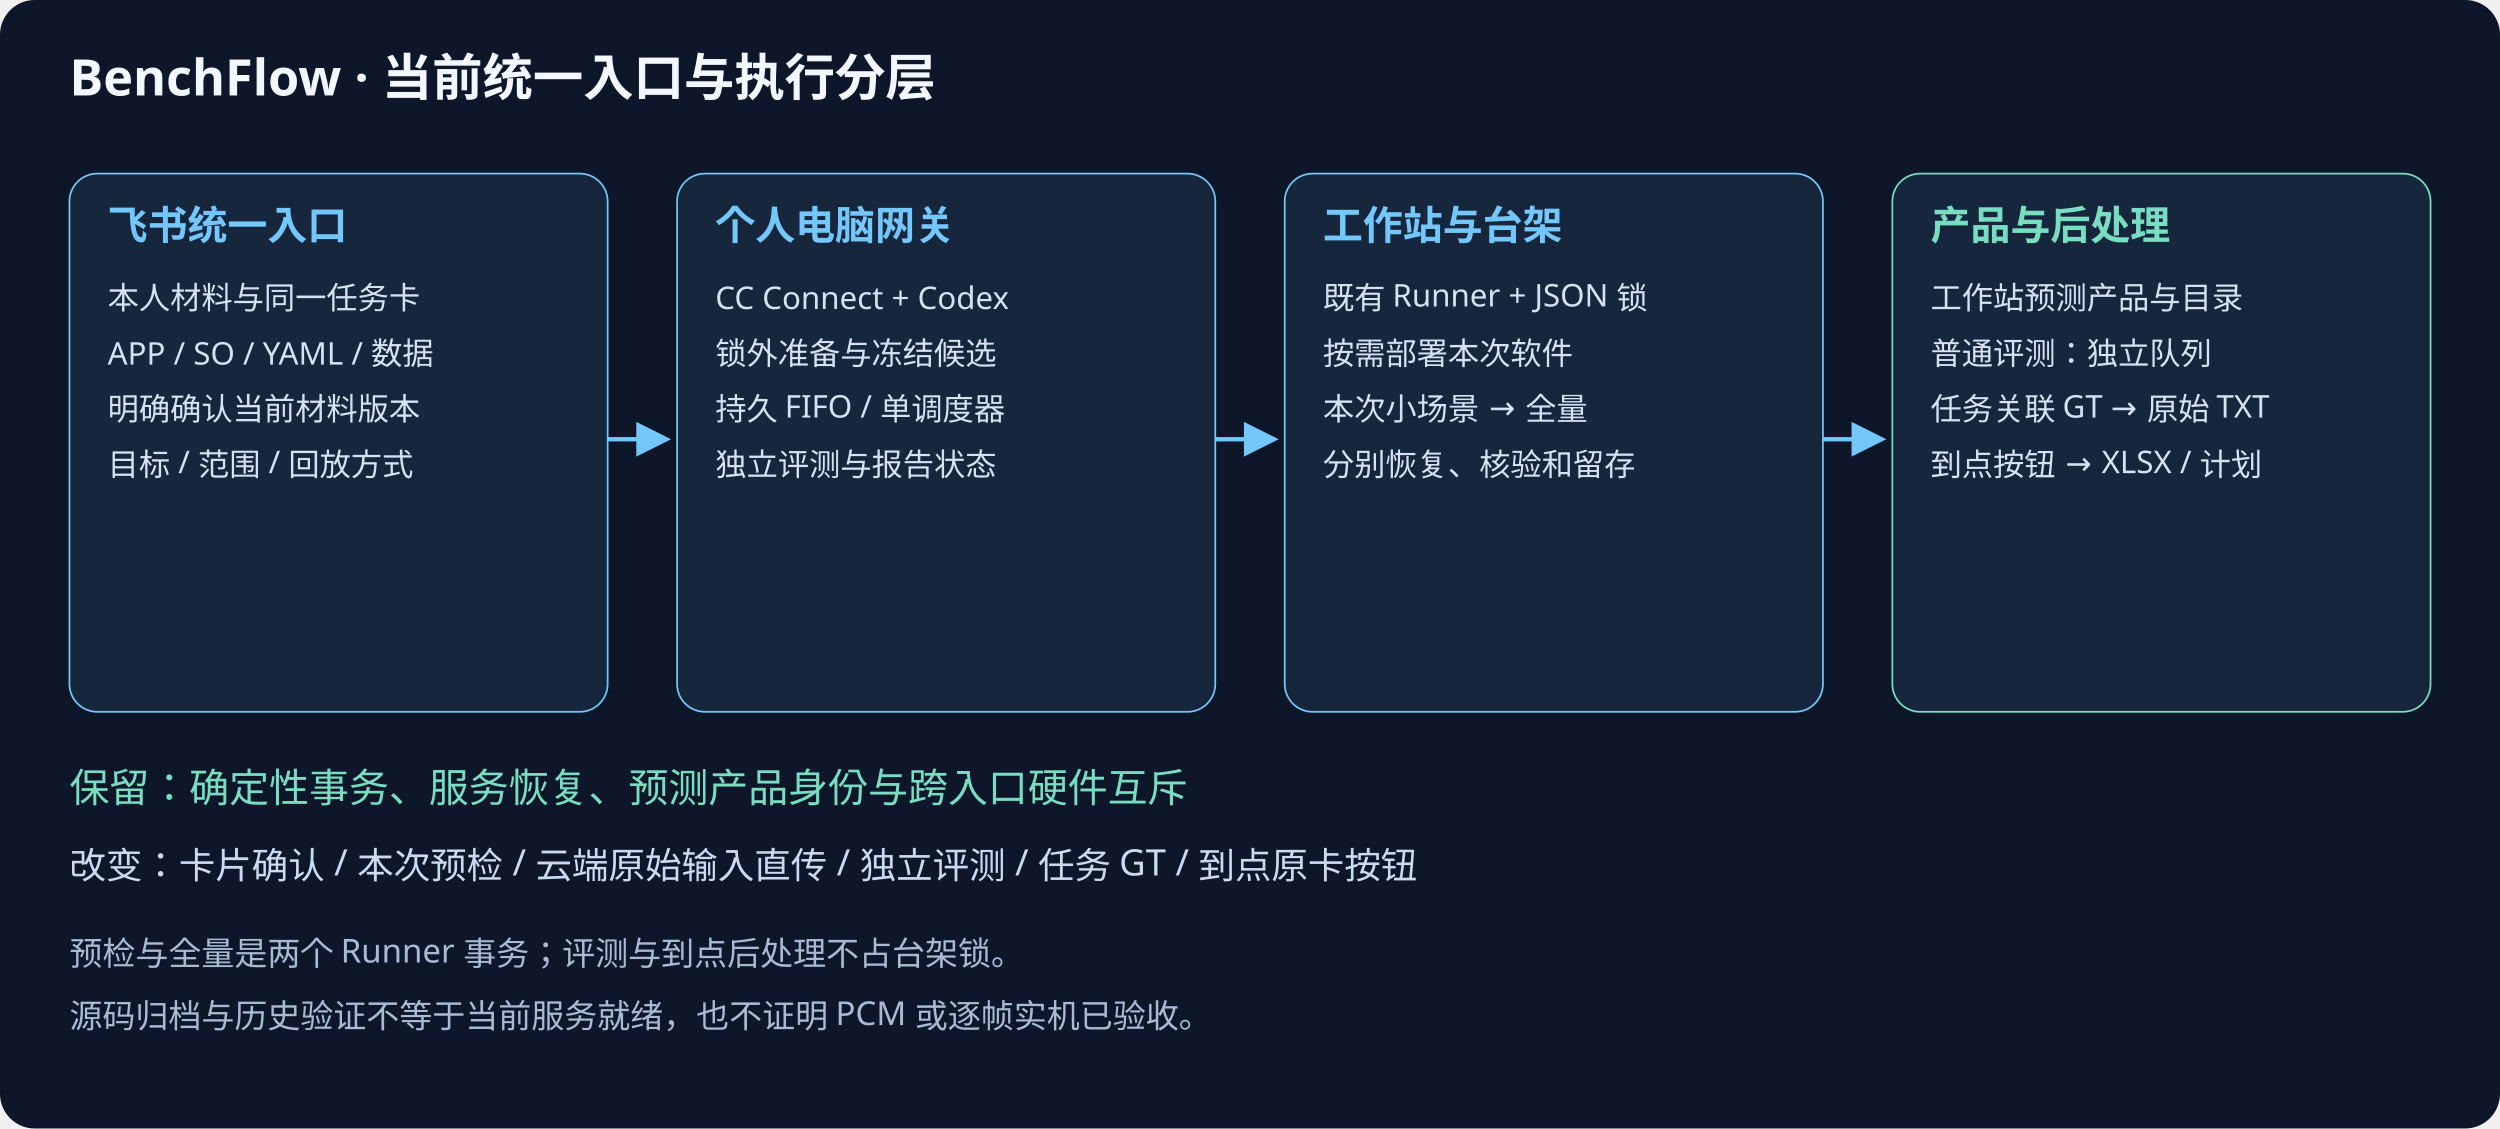
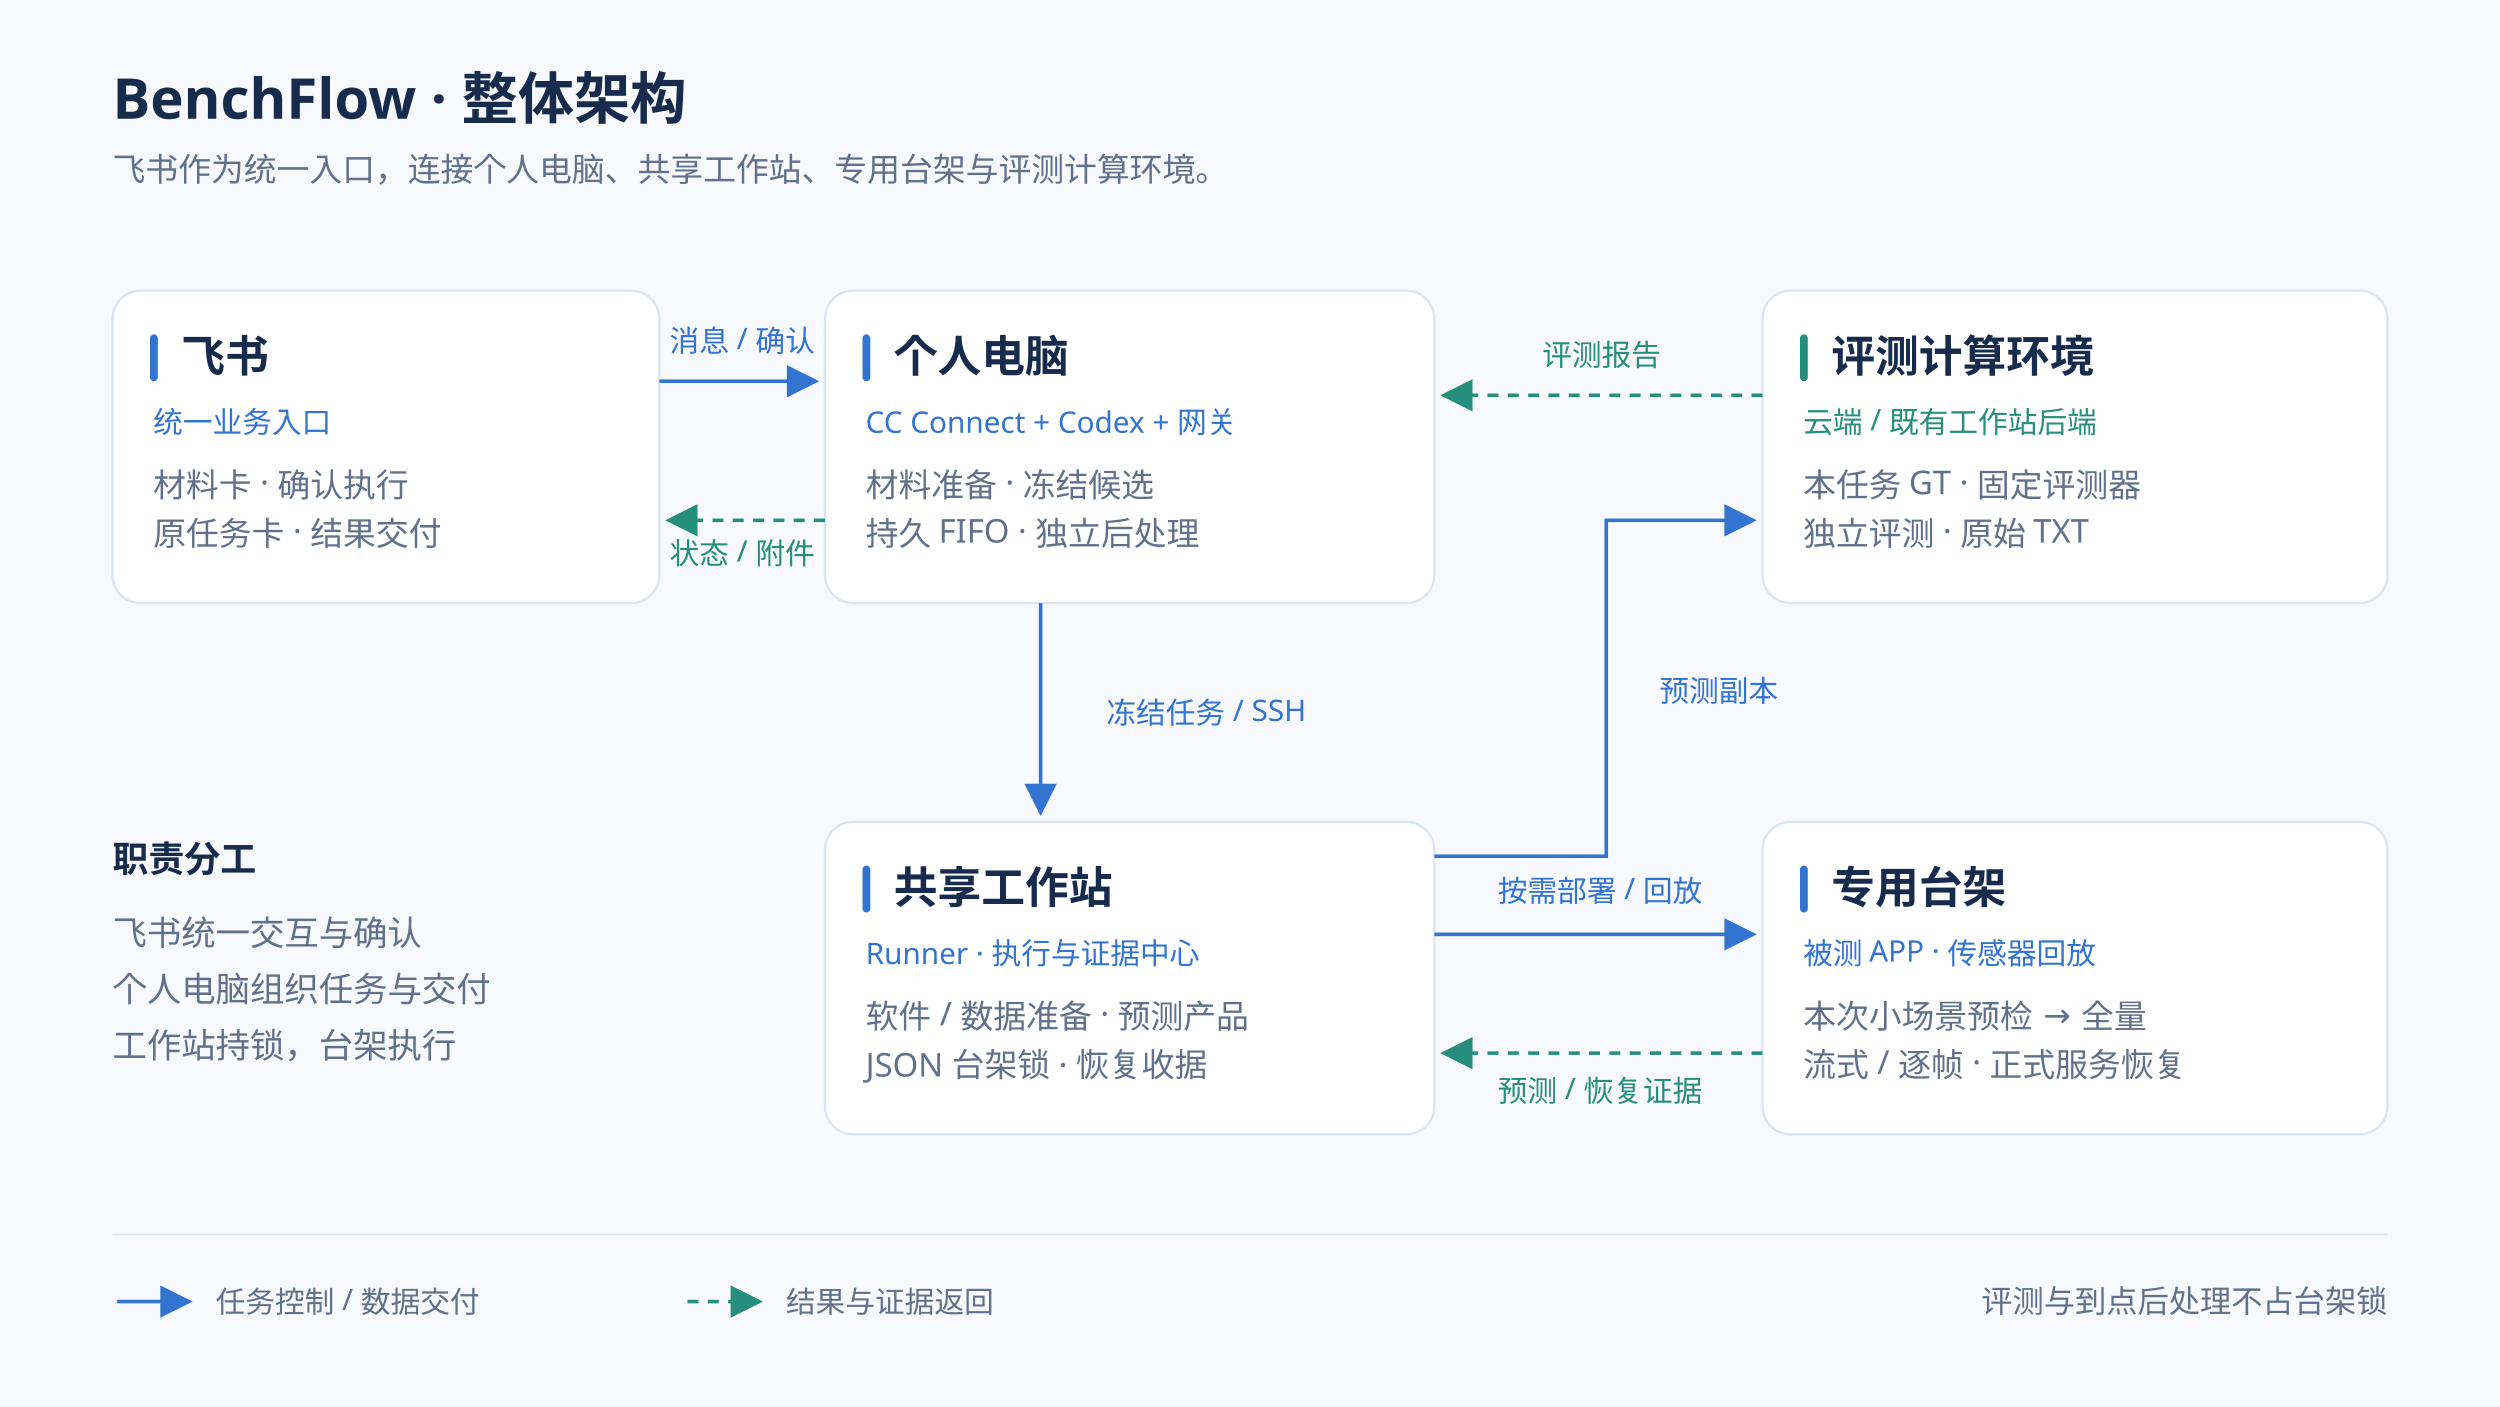
- <svg xmlns="http://www.w3.org/2000/svg" width="1440" height="650" viewBox="0 0 1440 650" role="img" aria-labelledby="title desc">
+ <svg xmlns="http://www.w3.org/2000/svg" width="1600" height="900" viewBox="0 0 1600 900" role="img" aria-labelledby="title desc">
  <defs>
-     <marker id="arrow" markerWidth="8" markerHeight="8" refX="7" refY="4" orient="auto">
-       <path d="M0 0L8 4L0 8" fill="#74c7fa" />
+     <marker id="blue" markerWidth="9" markerHeight="9" refX="8" refY="4.5" orient="auto">
+       <path d="M0 0L9 4.5L0 9" fill="#3274cf" />
+     </marker>
+     <marker id="green" markerWidth="9" markerHeight="9" refX="8" refY="4.5" orient="auto">
+       <path d="M0 0L9 4.5L0 9" fill="#268e7c" />
    </marker>
  </defs>
-   <rect width="1440" height="650" rx="20" fill="#0d1729" />
+   <rect width="1600" height="900" fill="#f7f9fc" />
  <g font-family="Segoe UI,Microsoft YaHei,sans-serif">
-     <text x="40" y="55" font-size="29" font-weight="700" fill="#f3f7ff">BenchFlow · 当前统一入口与执行分层</text>
-     <rect x="40" y="100" width="310" height="310" rx="16" fill="#16263c" stroke="#74c7fa" />
-     <text x="62" y="138" fill="#74c7fa" font-size="23" font-weight="700">飞书统一入口</text>
-     <text x="62" y="178" fill="#d4e2f3" font-size="18">本人材料与同一任务卡</text>
-     <text x="62" y="210" fill="#d4e2f3" font-size="18">APP / SO / YAML / 数据</text>
-     <text x="62" y="242" fill="#d4e2f3" font-size="18">明确确认当前材料版本</text>
-     <text x="62" y="274" fill="#d4e2f3" font-size="18">目标 / 范围 / 回放方式</text>
-     <rect x="390" y="100" width="310" height="310" rx="16" fill="#16263c" stroke="#74c7fa" />
-     <text x="412" y="138" fill="#74c7fa" font-size="23" font-weight="700">个人电脑网关</text>
-     <text x="412" y="178" fill="#d4e2f3" font-size="18">CC Connect + Codex</text>
-     <text x="412" y="210" fill="#d4e2f3" font-size="18">锁外准备与冻结候选</text>
-     <text x="412" y="242" fill="#d4e2f3" font-size="18">持久 FIFO / 单调度器</text>
-     <text x="412" y="274" fill="#d4e2f3" font-size="18">独立评测与报告状态</text>
-     <rect x="740" y="100" width="310" height="310" rx="16" fill="#16263c" stroke="#74c7fa" />
-     <text x="762" y="138" fill="#74c7fa" font-size="23" font-weight="700">工作站与台架</text>
-     <text x="762" y="178" fill="#d4e2f3" font-size="18">既有 Runner + JSON 锁</text>
-     <text x="762" y="210" fill="#d4e2f3" font-size="18">按需部署本次软件</text>
-     <text x="762" y="242" fill="#d4e2f3" font-size="18">本次小场景 → 全量</text>
-     <text x="762" y="274" fill="#d4e2f3" font-size="18">分别恢复、核验和留存</text>
-     <rect x="1090" y="100" width="310" height="310" rx="16" fill="#16263c" stroke="#79dec1" />
-     <text x="1112" y="138" fill="#79dec1" font-size="23" font-weight="700">产品与后处理</text>
-     <text x="1112" y="178" fill="#d4e2f3" font-size="18">工作站预测产品与目录</text>
-     <text x="1112" y="210" fill="#d4e2f3" font-size="18">普通评测：独立队列</text>
-     <text x="1112" y="242" fill="#d4e2f3" font-size="18">任务关联 GT → 原始 TXT</text>
-     <text x="1112" y="274" fill="#d4e2f3" font-size="18">到点按钮 → XLSX / 计划</text>
-     <path d="M350 253L384 253" fill="none" stroke="#74c7fa" stroke-width="2.5" marker-end="url(#arrow)" />
-     <path d="M700 253L734 253" fill="none" stroke="#74c7fa" stroke-width="2.5" marker-end="url(#arrow)" />
-     <path d="M1050 253L1084 253" fill="none" stroke="#74c7fa" stroke-width="2.5" marker-end="url(#arrow)" />
-     <text x="40" y="462" font-size="23" fill="#79dec1">保留：确定性事务、服务恢复、预测产品身份与跨入口硬件互斥</text>
-     <text x="40" y="506" font-size="21" fill="#cbdaf1">改变：卡片确认 / 本次预检 / 云端原始输入直传 / 独立评测 / 任务 GT / 到点原卡按钮</text>
-     <text x="40" y="556" font-size="19" fill="#a9bbd3">预检与全量是两个 Runner 事务；评测与到点后处理不占台架锁。</text>
-     <text x="40" y="592" font-size="19" fill="#a9bbd3">源码归档与历史验证不等于当前服务就绪，也不证明 PCM 或逐帧实机已验收。</text>
+     <text x="72" y="76" font-size="36" fill="#172b4d" font-weight="700" text-anchor="start">BenchFlow · 整体架构</text>
+     <text x="72" y="116" font-size="21" fill="#61718b" font-weight="400" text-anchor="start">飞书作为统一入口，连接个人电脑、共享工作站、专用台架与评测计算环境。</text>
+     <rect x="72" y="186" width="350" height="200" rx="18" fill="white" stroke="#dce4ef" stroke-width="1.5" />
+     <rect x="96" y="214" width="5" height="30" rx="2.5" fill="#3274cf" />
+     <text x="116" y="238" font-size="28" fill="#172b4d" font-weight="650" text-anchor="start">飞书</text>
+     <text x="98" y="277" font-size="19" fill="#3274cf" font-weight="400" text-anchor="start">统一业务入口</text>
+     <text x="98" y="318" font-size="21" fill="#61718b" font-weight="400" text-anchor="start">材料卡 · 确认执行</text>
+     <text x="98" y="349" font-size="21" fill="#61718b" font-weight="400" text-anchor="start">原任务卡 · 结果交付</text>
+     <rect x="528" y="186" width="390" height="200" rx="18" fill="white" stroke="#dce4ef" stroke-width="1.5" />
+     <rect x="552" y="214" width="5" height="30" rx="2.5" fill="#3274cf" />
+     <text x="572" y="238" font-size="28" fill="#172b4d" font-weight="650" text-anchor="start">个人电脑</text>
+     <text x="554" y="277" font-size="19" fill="#3274cf" font-weight="400" text-anchor="start">CC Connect + Codex + 网关</text>
+     <text x="554" y="318" font-size="21" fill="#61718b" font-weight="400" text-anchor="start">材料准备 · 冻结候选</text>
+     <text x="554" y="349" font-size="21" fill="#61718b" font-weight="400" text-anchor="start">持久 FIFO · 独立后处理</text>
+     <rect x="1128" y="186" width="400" height="200" rx="18" fill="white" stroke="#dce4ef" stroke-width="1.5" />
+     <rect x="1152" y="214" width="5" height="30" rx="2.5" fill="#268e7c" />
+     <text x="1172" y="238" font-size="28" fill="#172b4d" font-weight="650" text-anchor="start">评测计算环境</text>
+     <text x="1154" y="277" font-size="19" fill="#268e7c" font-weight="400" text-anchor="start">云端 / 既有工作站后端</text>
+     <text x="1154" y="318" font-size="21" fill="#61718b" font-weight="400" text-anchor="start">本任务 GT · 固定评测器</text>
+     <text x="1154" y="349" font-size="21" fill="#61718b" font-weight="400" text-anchor="start">独立评测 · 原始 TXT</text>
+     <rect x="528" y="526" width="390" height="200" rx="18" fill="white" stroke="#dce4ef" stroke-width="1.5" />
+     <rect x="552" y="554" width="5" height="30" rx="2.5" fill="#3274cf" />
+     <text x="572" y="578" font-size="28" fill="#172b4d" font-weight="650" text-anchor="start">共享工作站</text>
+     <text x="554" y="617" font-size="19" fill="#3274cf" font-weight="400" text-anchor="start">Runner · 执行与证据中心</text>
+     <text x="554" y="658" font-size="21" fill="#61718b" font-weight="400" text-anchor="start">软件 / 数据准备 · 预测产品</text>
+     <text x="554" y="689" font-size="21" fill="#61718b" font-weight="400" text-anchor="start">JSON 台架锁 · 恢复收据</text>
+     <rect x="1128" y="526" width="400" height="200" rx="18" fill="white" stroke="#dce4ef" stroke-width="1.5" />
+     <rect x="1152" y="554" width="5" height="30" rx="2.5" fill="#3274cf" />
+     <text x="1172" y="578" font-size="28" fill="#172b4d" font-weight="650" text-anchor="start">专用台架</text>
+     <text x="1154" y="617" font-size="19" fill="#3274cf" font-weight="400" text-anchor="start">被测 APP · 传感器回放</text>
+     <text x="1154" y="658" font-size="21" fill="#61718b" font-weight="400" text-anchor="start">本次小场景预检 → 全量</text>
+     <text x="1154" y="689" font-size="21" fill="#61718b" font-weight="400" text-anchor="start">流式 / 逐帧 · 正式服务恢复</text>
+     <path d="M422 244H522" fill="none" stroke="#3274cf" stroke-width="2.3" marker-end="url(#blue)" />
+     <text x="475" y="225" font-size="19" fill="#3274cf" font-weight="400" text-anchor="middle">消息 / 确认</text>
+     <path d="M528 333H428" fill="none" stroke="#268e7c" stroke-width="2.3" stroke-dasharray="7 6" marker-end="url(#green)" />
+     <text x="475" y="361" font-size="19" fill="#268e7c" font-weight="400" text-anchor="middle">状态 / 附件</text>
+     <path d="M666 386V520" fill="none" stroke="#3274cf" stroke-width="2.3" marker-end="url(#blue)" />
+     <text x="772" y="463" font-size="19" fill="#3274cf" font-weight="400" text-anchor="middle">冻结任务 / SSH</text>
+     <path d="M918 598H1122" fill="none" stroke="#3274cf" stroke-width="2.3" marker-end="url(#blue)" />
+     <text x="1024" y="577" font-size="19" fill="#3274cf" font-weight="400" text-anchor="middle">按需部署 / 回放</text>
+     <path d="M1128 674H924" fill="none" stroke="#268e7c" stroke-width="2.3" stroke-dasharray="7 6" marker-end="url(#green)" />
+     <text x="1024" y="705" font-size="19" fill="#268e7c" font-weight="400" text-anchor="middle">预测 / 恢复证据</text>
+     <path d="M 918 548 H 1028 V 333 H 1122" fill="none" stroke="#3274cf" stroke-width="2.3" marker-end="url(#blue)" />
+     <text x="1100" y="449" font-size="19" fill="#3274cf" font-weight="400" text-anchor="middle">预测副本</text>
+     <path d="M1128 253H924" fill="none" stroke="#268e7c" stroke-width="2.3" stroke-dasharray="7 6" marker-end="url(#green)" />
+     <text x="1025" y="234" font-size="19" fill="#268e7c" font-weight="400" text-anchor="middle">评测报告</text>
+     <text x="72" y="558" font-size="23" fill="#172b4d" font-weight="650" text-anchor="start">职责分工</text>
+     <text x="72" y="605" font-size="22" fill="#61718b" font-weight="400" text-anchor="start">飞书统一交互与确认</text>
+     <text x="72" y="641" font-size="22" fill="#61718b" font-weight="400" text-anchor="start">个人电脑组织任务与交付</text>
+     <text x="72" y="677" font-size="22" fill="#61718b" font-weight="400" text-anchor="start">工作站持锁，台架执行</text>
+     <path d="M72 790H1528" stroke="#dce4ef" />
+     <path d="M75 833H121" fill="none" stroke="#3274cf" stroke-width="2.3" marker-end="url(#blue)" />
+     <text x="138" y="840" font-size="19" fill="#61718b" font-weight="400" text-anchor="start">任务控制 / 数据交付</text>
+     <path d="M440 833H486" fill="none" stroke="#268e7c" stroke-width="2.3" stroke-dasharray="7 6" marker-end="url(#green)" />
+     <text x="503" y="840" font-size="19" fill="#61718b" font-weight="400" text-anchor="start">结果与证据返回</text>
+     <text x="1528" y="840" font-size="20" fill="#61718b" font-weight="400" text-anchor="end">评测与到点后处理不占台架锁</text>
  </g>
</svg>
